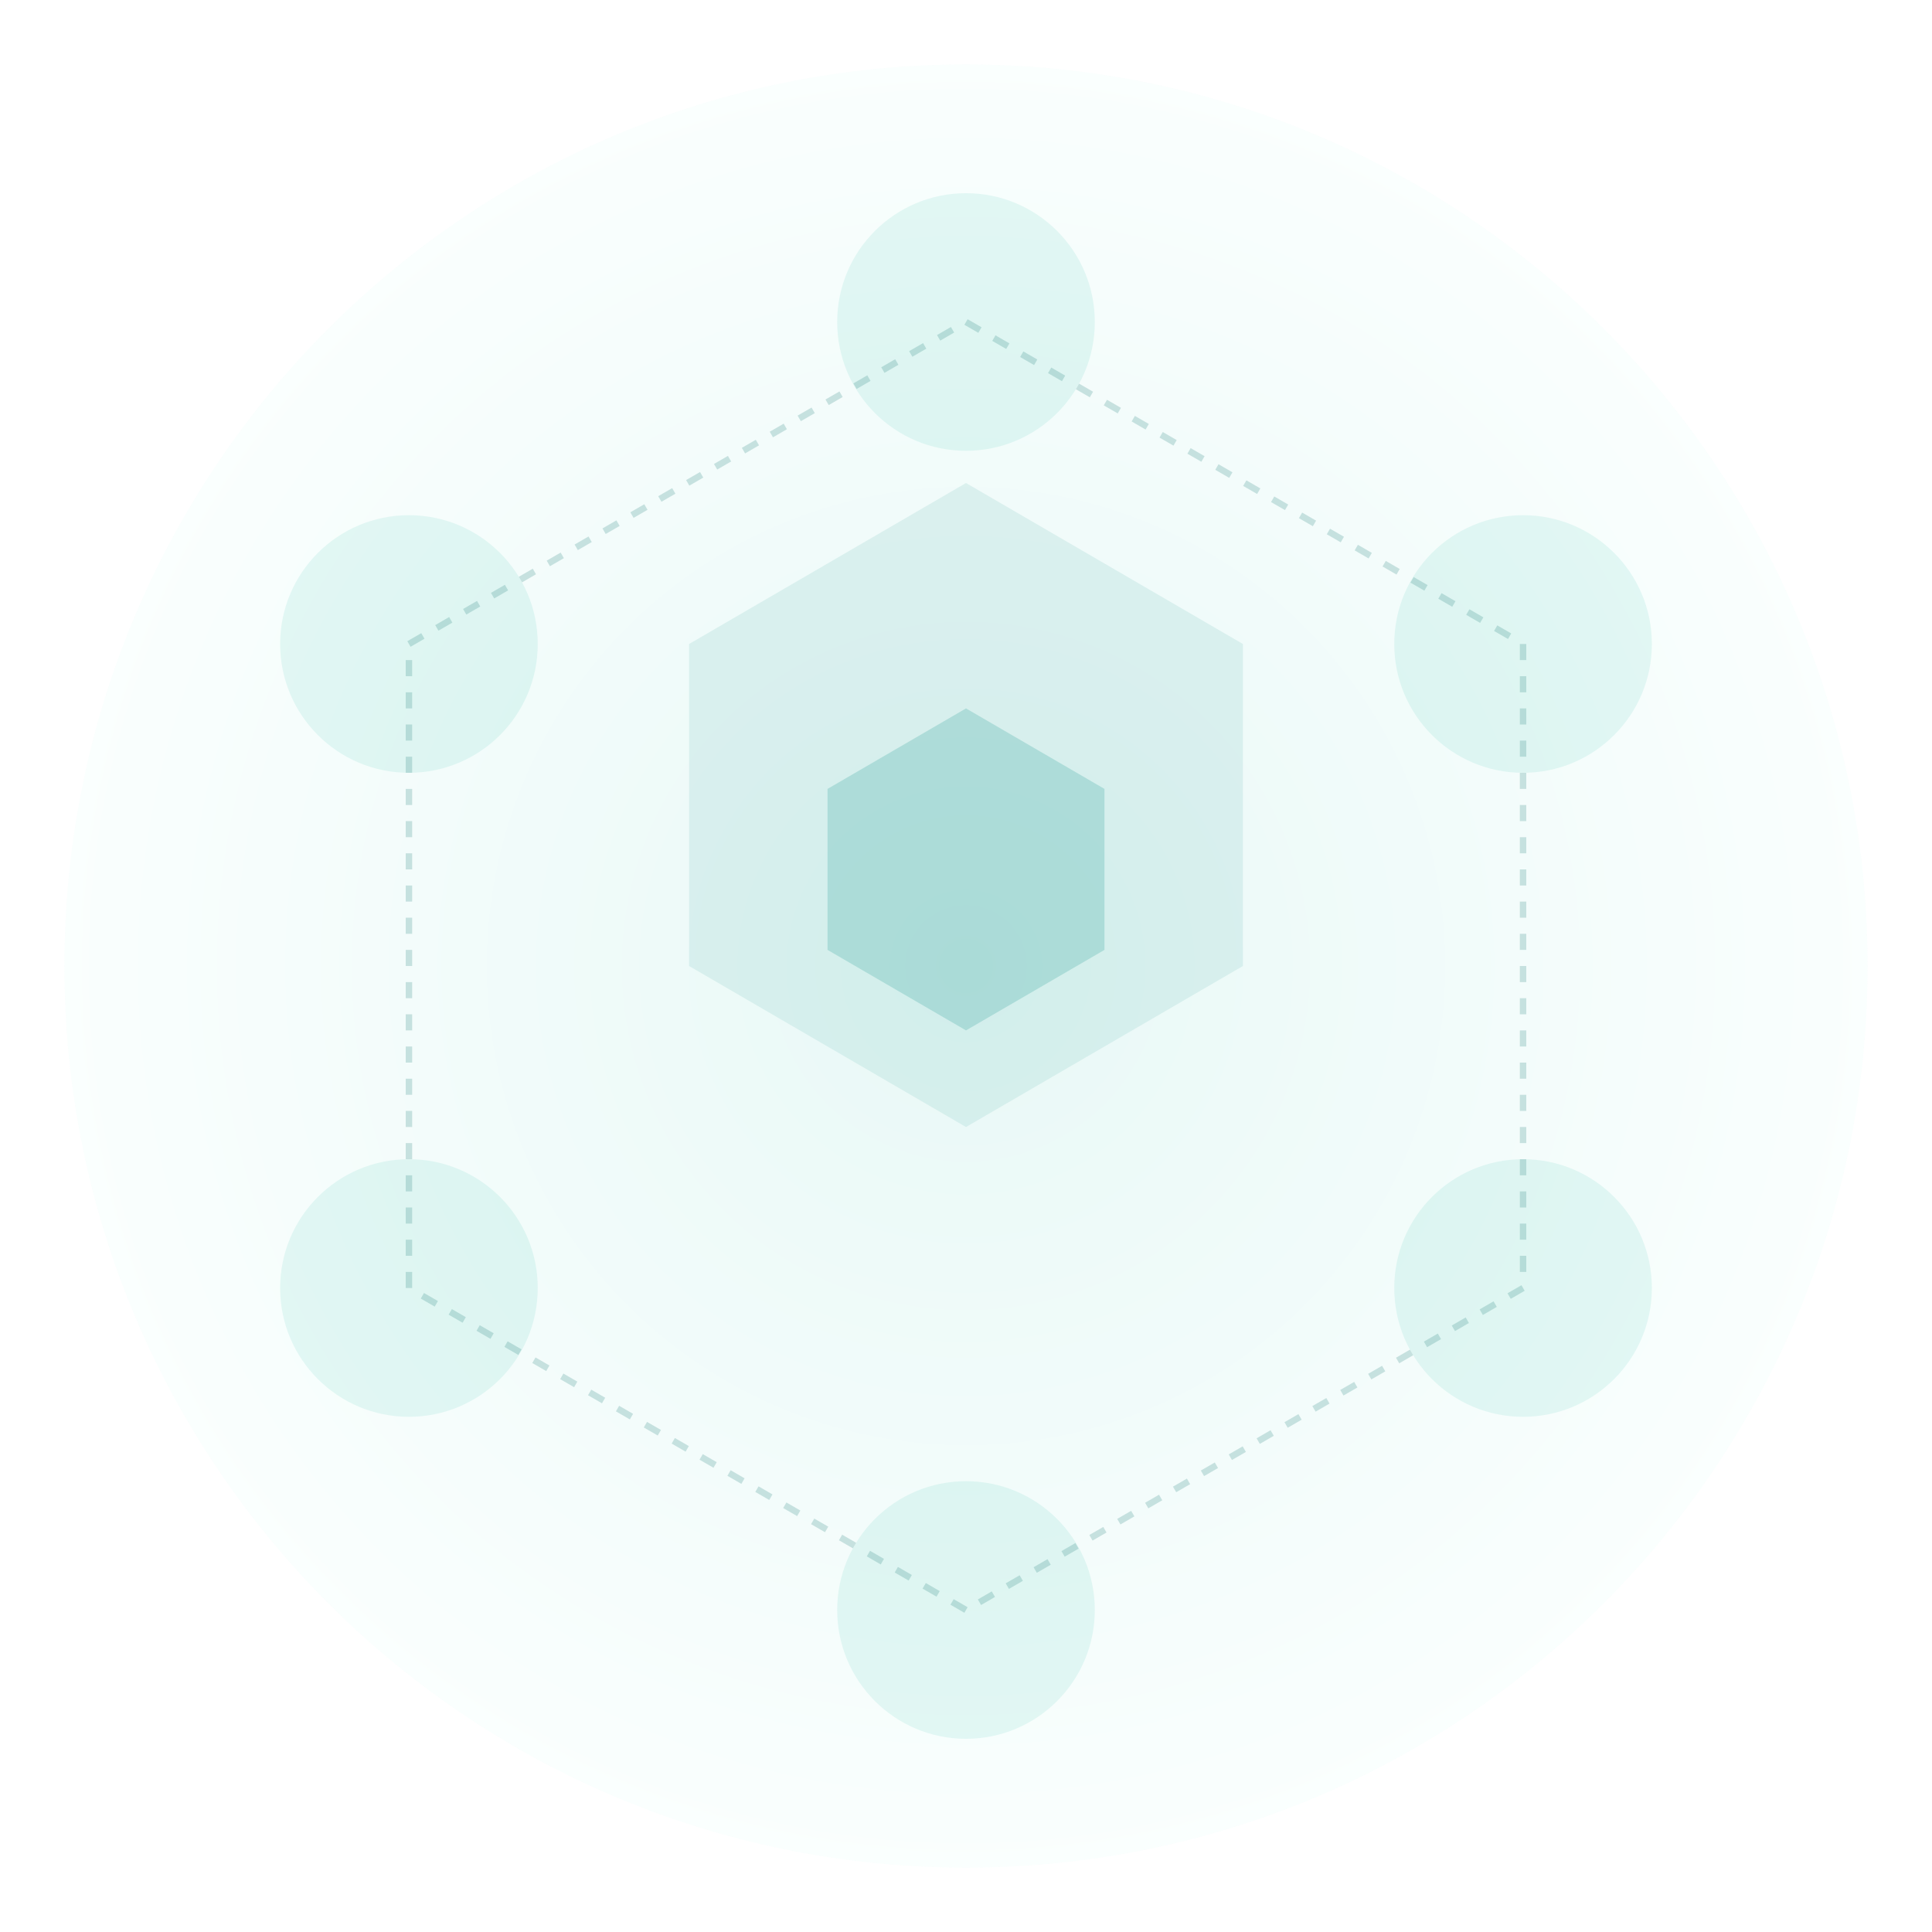
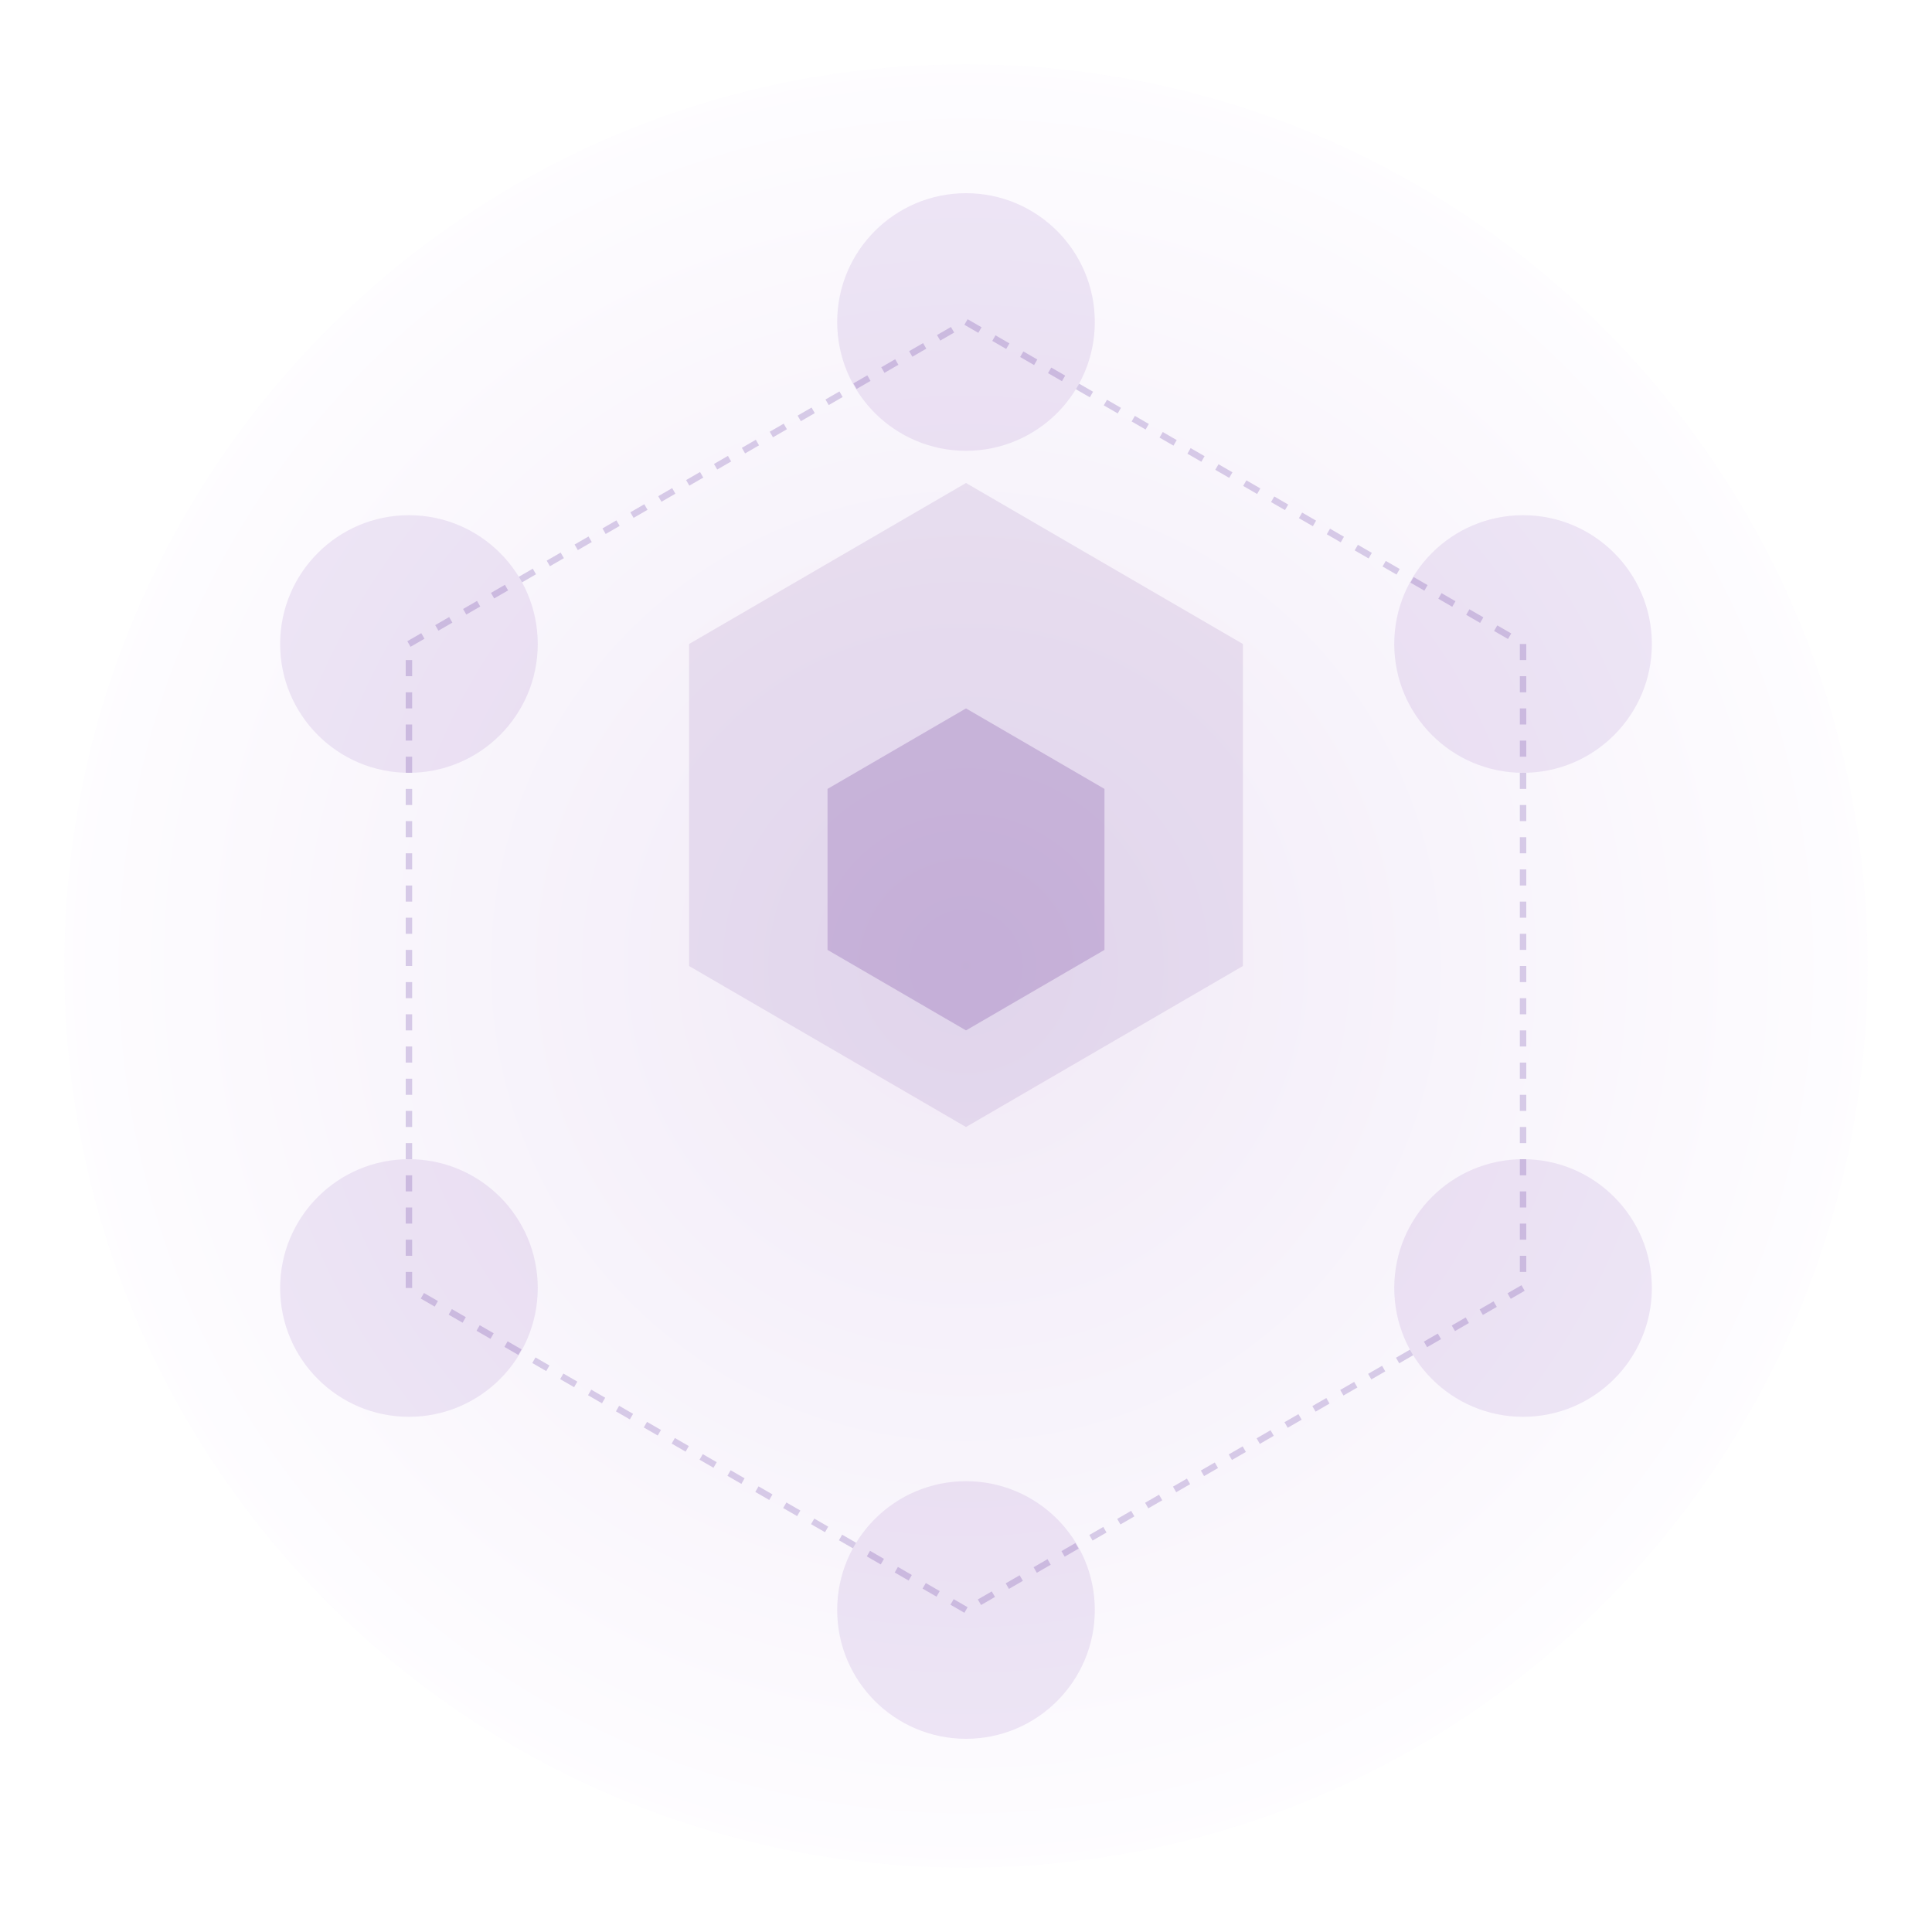
<svg xmlns="http://www.w3.org/2000/svg" width="600" height="600" viewBox="0 0 600 600" fill="none">
  <circle cx="300" cy="300" r="280" fill="url(#grad1)" opacity="0.1" />
-   <path d="M300 150 L386 200 L386 300 L300 350 L214 300 L214 200 Z" fill="#0D9488" fill-opacity="0.1" />
-   <path d="M300 220 L343 245 L343 295 L300 320 L257 295 L257 245 Z" fill="#0D9488" fill-opacity="0.2" />
-   <circle cx="300" cy="100" r="40" fill="#14B8A6" fill-opacity="0.1" />
-   <circle cx="473" cy="200" r="40" fill="#14B8A6" fill-opacity="0.1" />
-   <circle cx="473" cy="400" r="40" fill="#14B8A6" fill-opacity="0.1" />
-   <circle cx="300" cy="500" r="40" fill="#14B8A6" fill-opacity="0.1" />
-   <circle cx="127" cy="400" r="40" fill="#14B8A6" fill-opacity="0.1" />
-   <circle cx="127" cy="200" r="40" fill="#14B8A6" fill-opacity="0.1" />
-   <path d="M300 100 L473 200" stroke="#0F766E" stroke-opacity="0.2" stroke-width="2" stroke-dasharray="5 5" />
-   <path d="M473 200 L473 400" stroke="#0F766E" stroke-opacity="0.2" stroke-width="2" stroke-dasharray="5 5" />
-   <path d="M473 400 L300 500" stroke="#0F766E" stroke-opacity="0.2" stroke-width="2" stroke-dasharray="5 5" />
-   <path d="M300 500 L127 400" stroke="#0F766E" stroke-opacity="0.2" stroke-width="2" stroke-dasharray="5 5" />
-   <path d="M127 400 L127 200" stroke="#0F766E" stroke-opacity="0.2" stroke-width="2" stroke-dasharray="5 5" />
-   <path d="M127 200 L300 100" stroke="#0F766E" stroke-opacity="0.2" stroke-width="2" stroke-dasharray="5 5" />
+   <path d="M300 150 L386 200 L386 300 L300 350 L214 300 L214 200 Z" fill="#581c87" fill-opacity="0.1" />
+   <path d="M300 220 L343 245 L343 295 L300 320 L257 295 L257 245 Z" fill="#581c87" fill-opacity="0.2" />
+   <circle cx="300" cy="100" r="40" fill="#6b21a8" fill-opacity="0.1" />
+   <circle cx="473" cy="200" r="40" fill="#6b21a8" fill-opacity="0.1" />
+   <circle cx="473" cy="400" r="40" fill="#6b21a8" fill-opacity="0.1" />
+   <circle cx="300" cy="500" r="40" fill="#6b21a8" fill-opacity="0.1" />
+   <circle cx="127" cy="400" r="40" fill="#6b21a8" fill-opacity="0.1" />
+   <circle cx="127" cy="200" r="40" fill="#6b21a8" fill-opacity="0.1" />
+   <path d="M300 100 L473 200" stroke="#4c1d95" stroke-opacity="0.2" stroke-width="2" stroke-dasharray="5 5" />
+   <path d="M473 200 L473 400" stroke="#4c1d95" stroke-opacity="0.2" stroke-width="2" stroke-dasharray="5 5" />
+   <path d="M473 400 L300 500" stroke="#4c1d95" stroke-opacity="0.2" stroke-width="2" stroke-dasharray="5 5" />
+   <path d="M300 500 L127 400" stroke="#4c1d95" stroke-opacity="0.2" stroke-width="2" stroke-dasharray="5 5" />
+   <path d="M127 400 L127 200" stroke="#4c1d95" stroke-opacity="0.2" stroke-width="2" stroke-dasharray="5 5" />
+   <path d="M127 200 L300 100" stroke="#4c1d95" stroke-opacity="0.2" stroke-width="2" stroke-dasharray="5 5" />
  <defs>
    <radialGradient id="grad1" cx="0" cy="0" r="1" gradientUnits="userSpaceOnUse" gradientTransform="translate(300 300) rotate(90) scale(280)">
-       <stop stop-color="#14B8A6" />
-       <stop offset="1" stop-color="#CCFBF1" />
+       <stop stop-color="#6b21a8" />
+       <stop offset="1" stop-color="#f3e8ff" />
    </radialGradient>
  </defs>
</svg>
